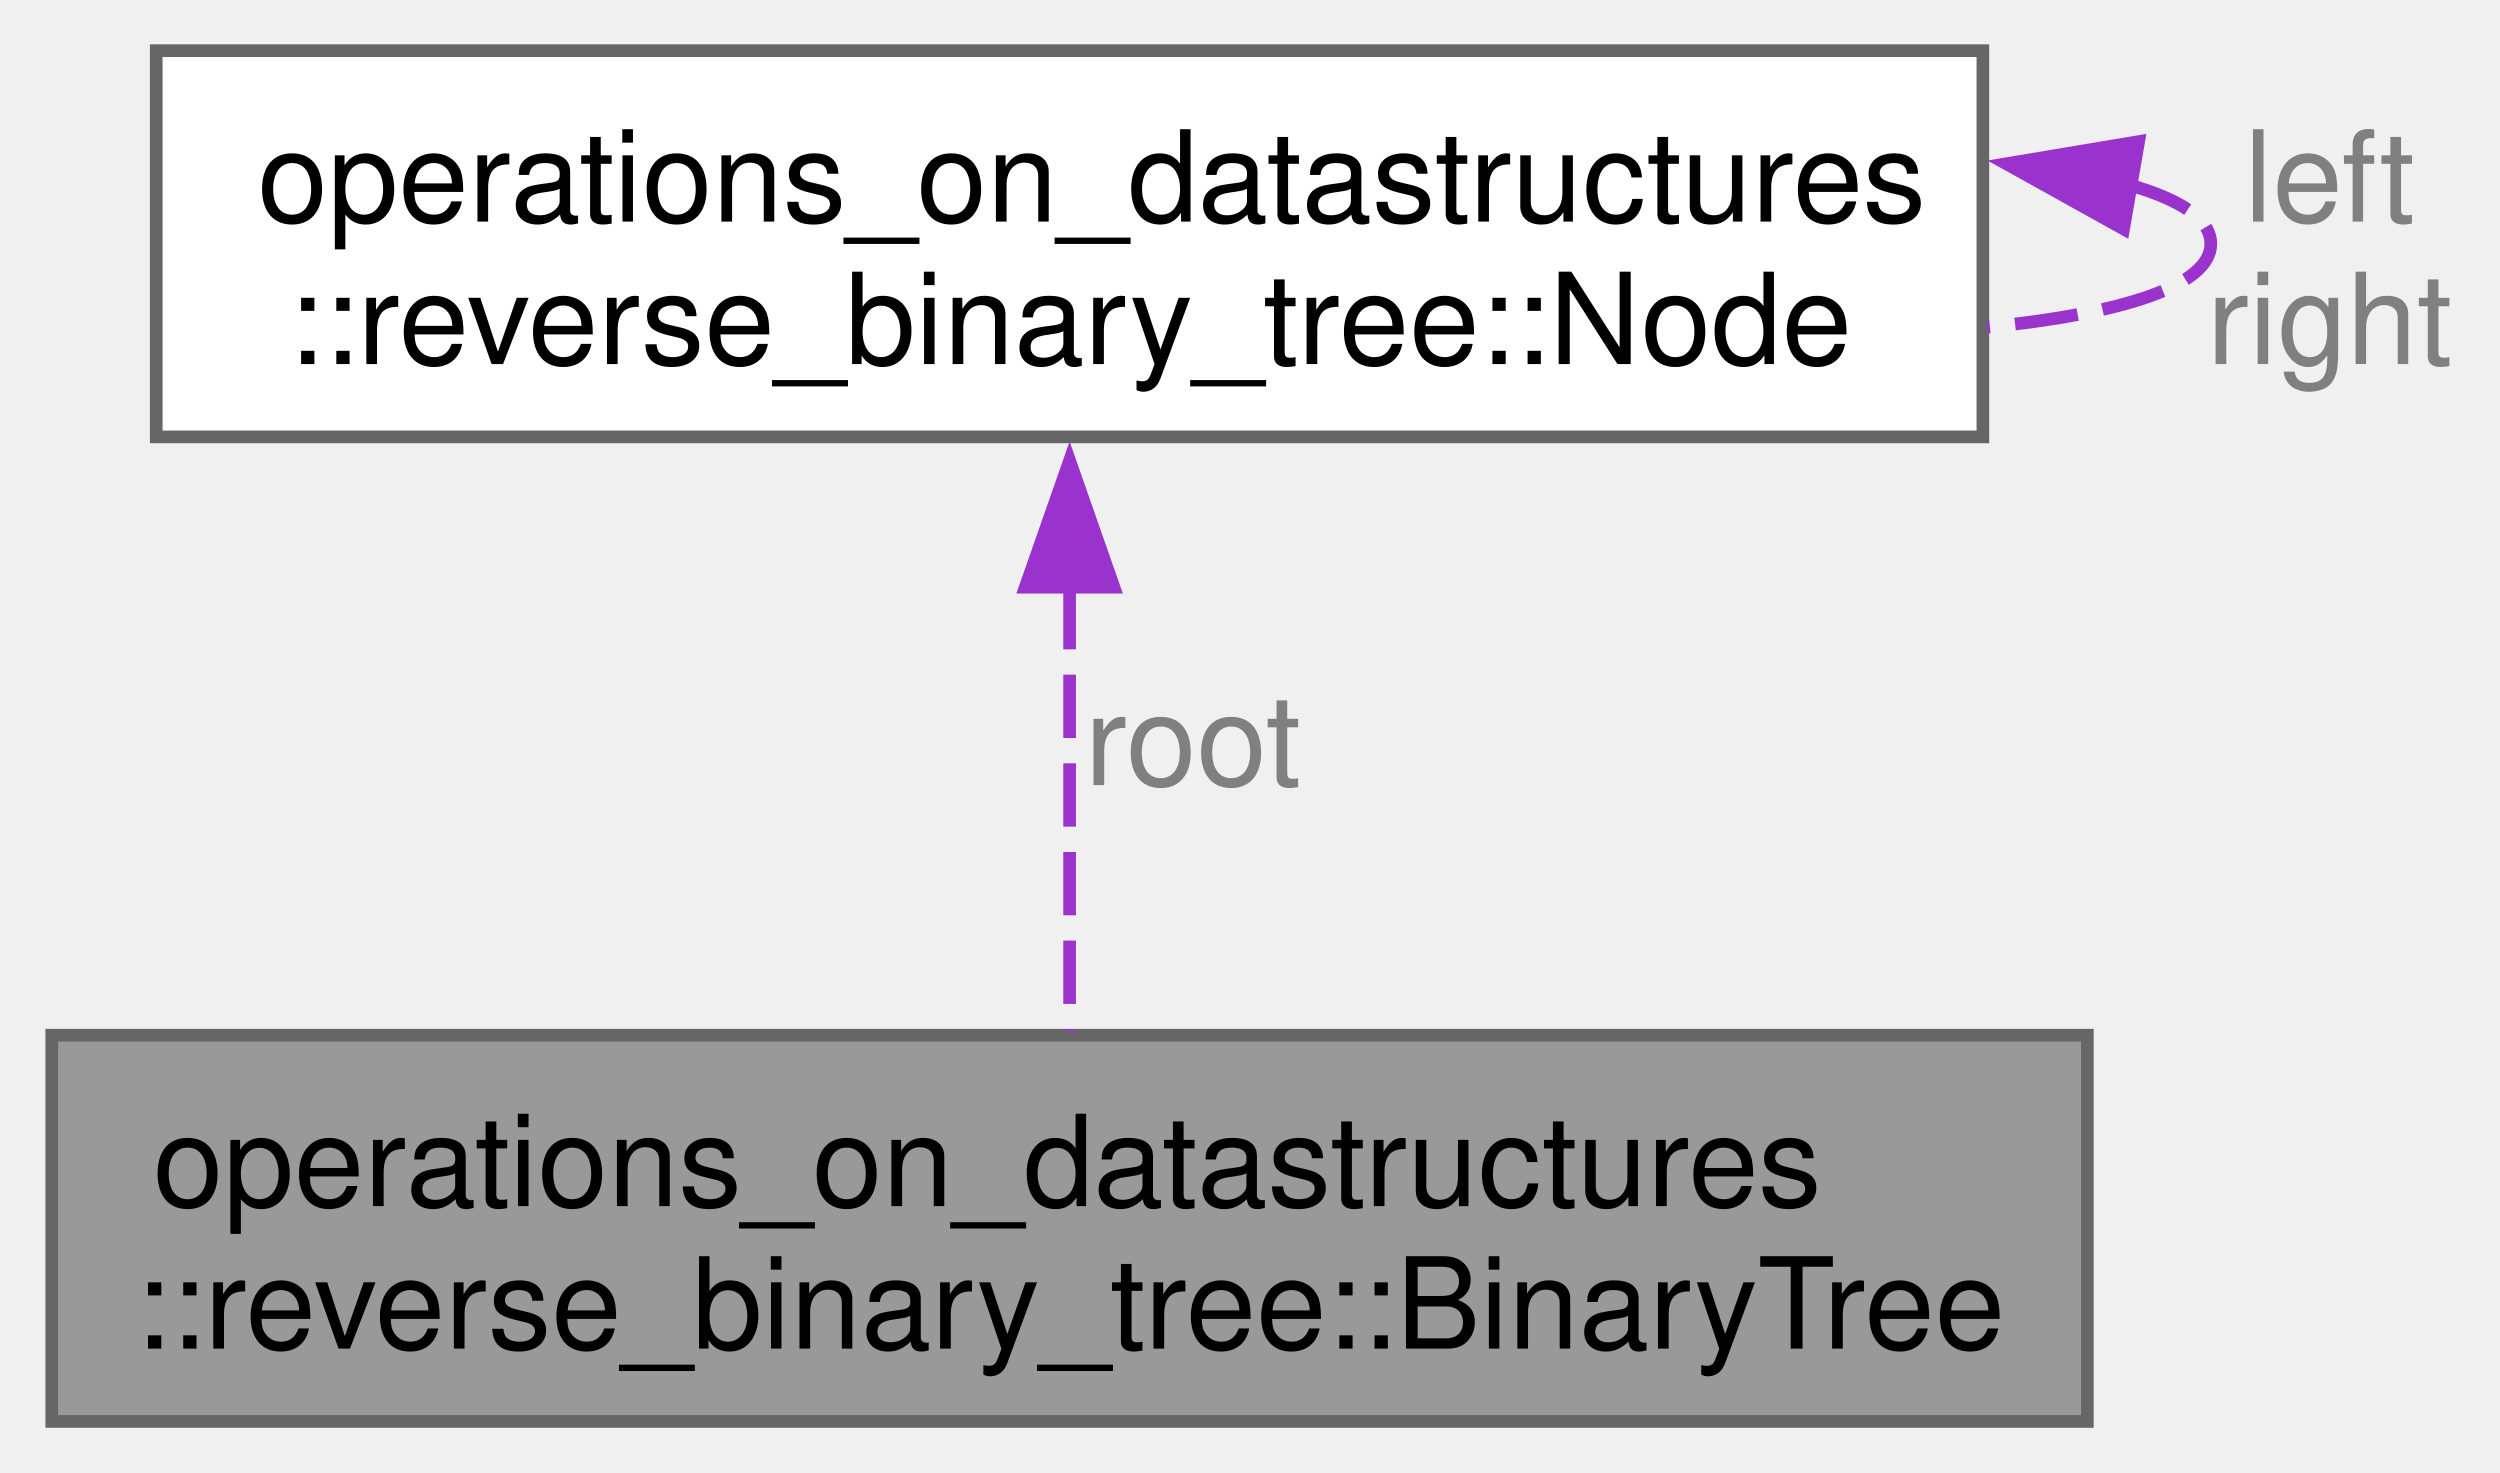
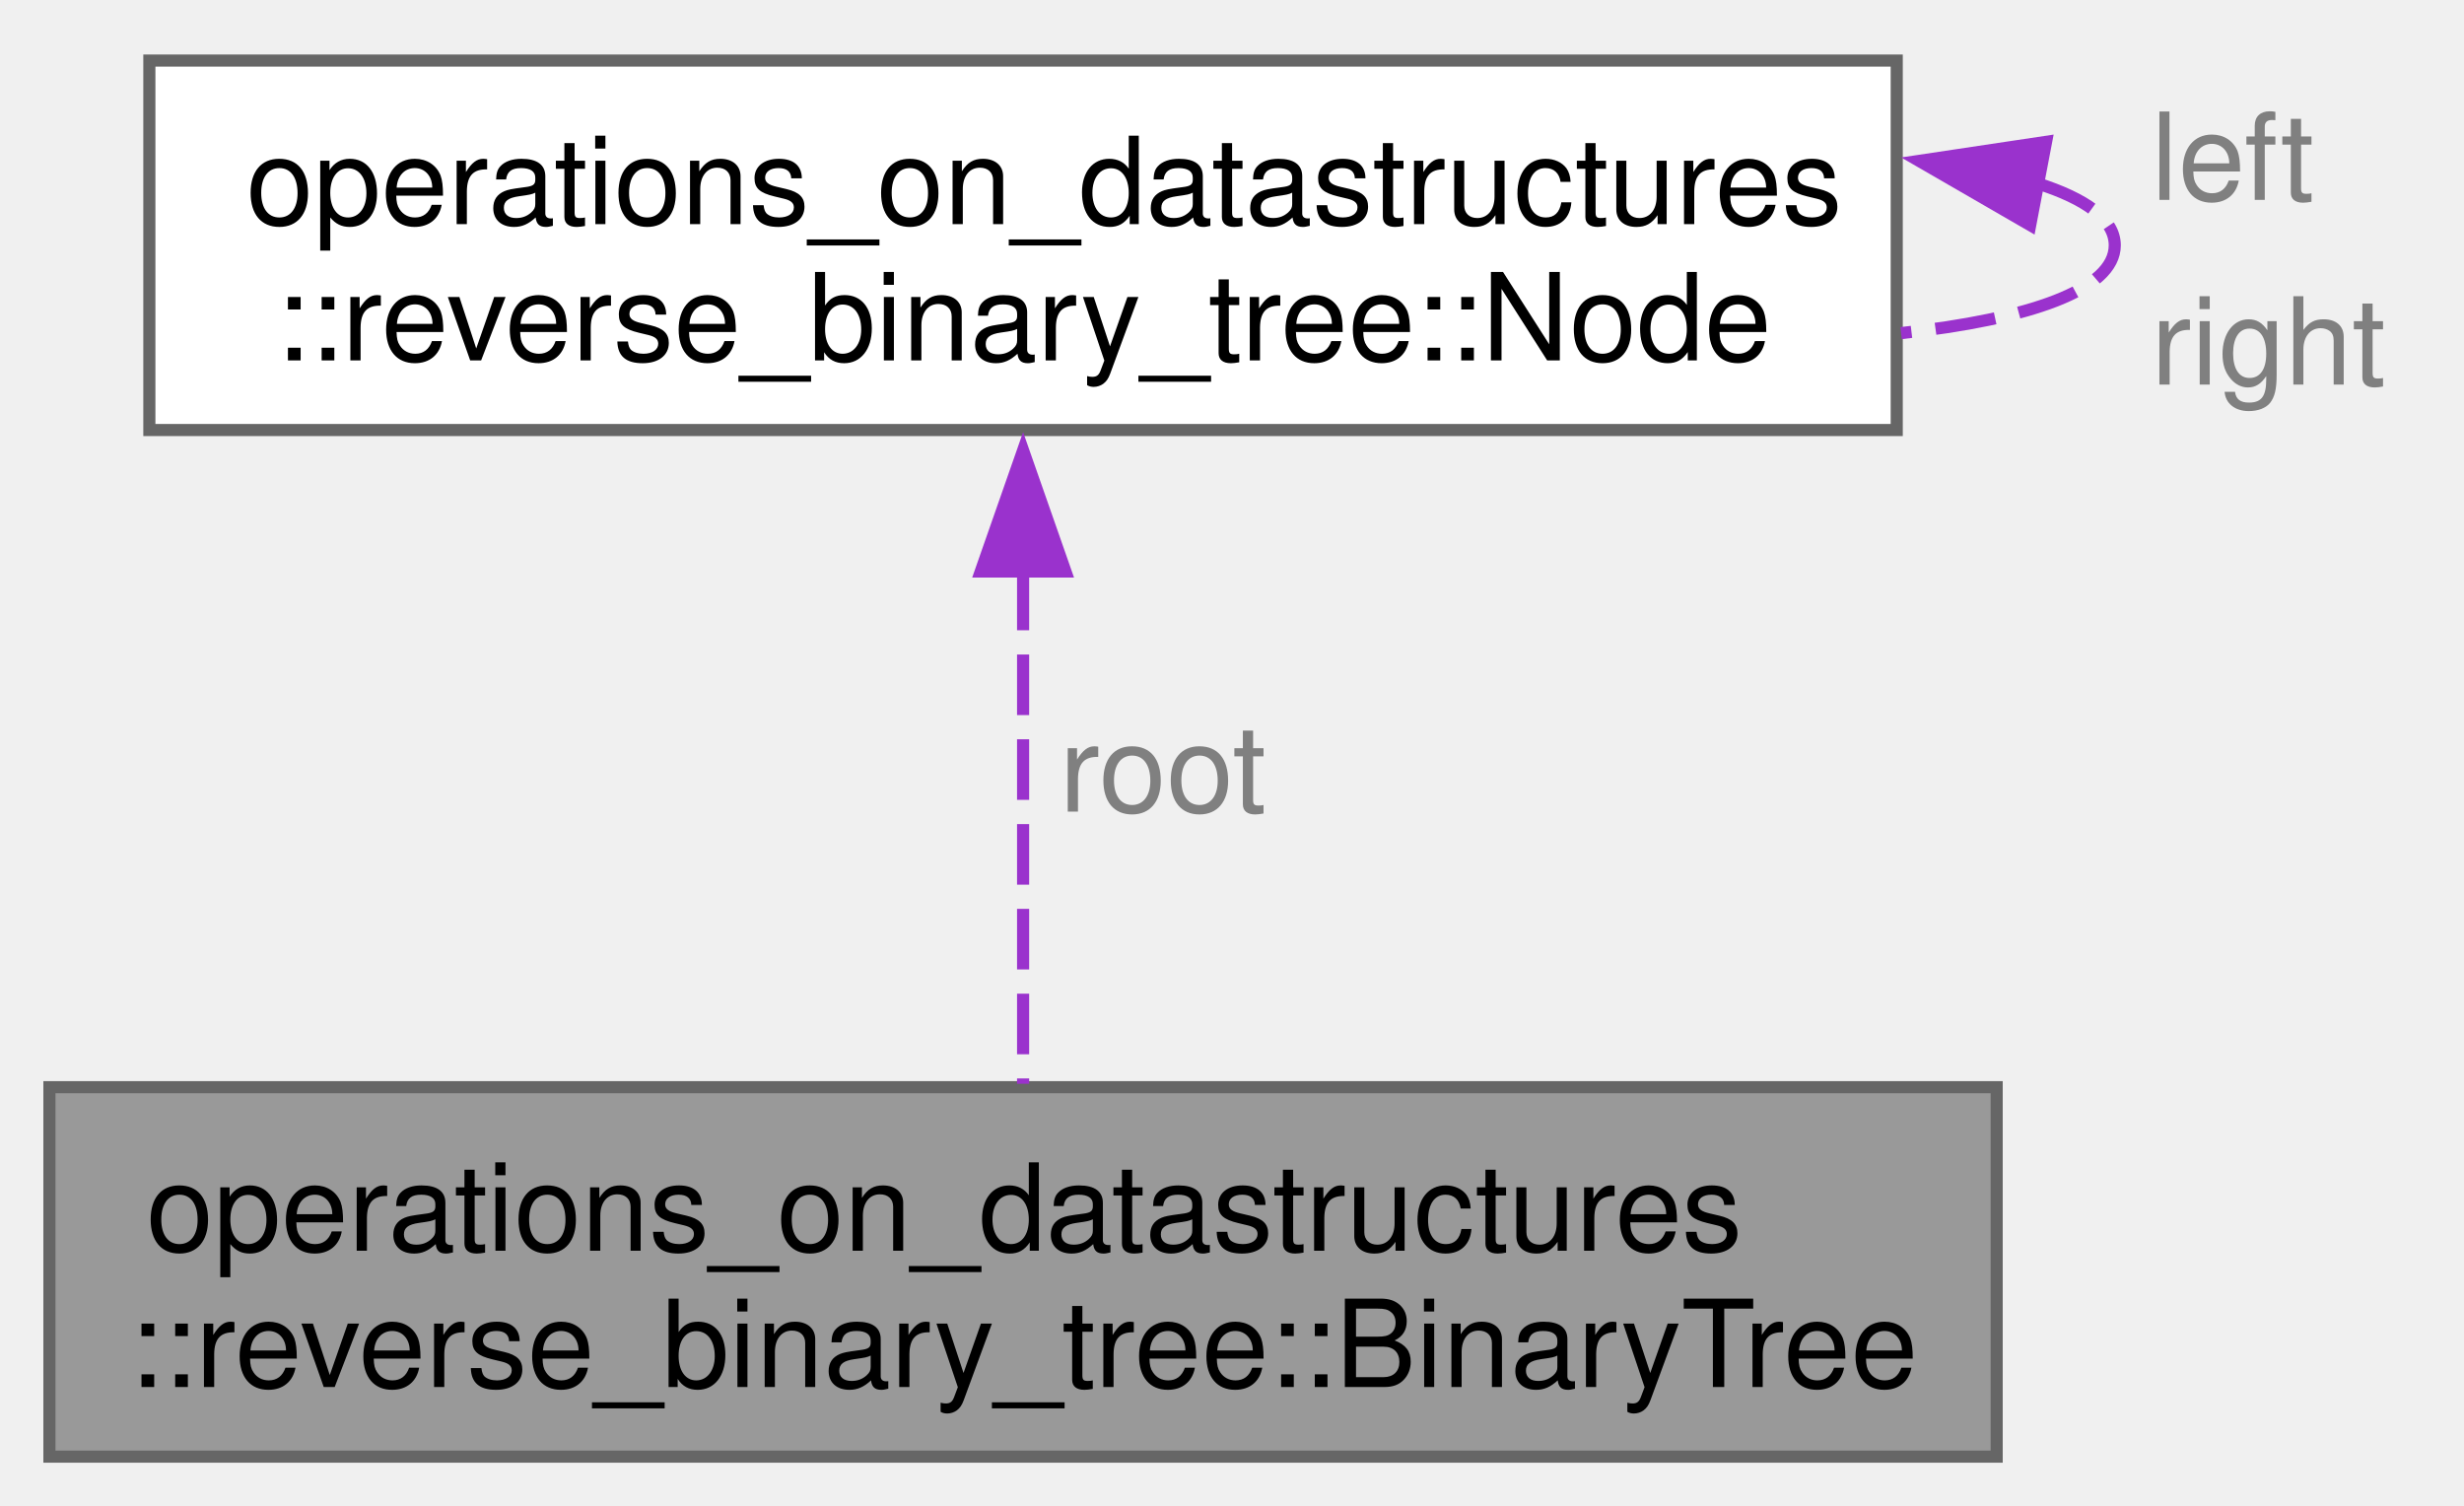
- <svg xmlns="http://www.w3.org/2000/svg" xmlns:xlink="http://www.w3.org/1999/xlink" width="197pt" height="116pt" viewBox="0.00 0.00 197.25 116.25">
-   <g id="graph0" class="graph" transform="scale(1 1) rotate(0) translate(4 112.25)">
+ <svg xmlns="http://www.w3.org/2000/svg" xmlns:xlink="http://www.w3.org/1999/xlink" width="203pt" height="124pt" viewBox="0.00 0.00 203.25 124.25">
+   <g id="graph0" class="graph" transform="scale(1 1) rotate(0) translate(4 120.25)">
    <g id="Node000001" class="node">
      <g id="a_Node000001">
        <a xlink:title="A Binary Tree class that implements a Binary Search Tree (BST) by default.">
          <polygon fill="#999999" stroke="#666666" points="160.75,-30.5 0,-30.5 0,0 160.75,0 160.75,-30.5" />
          <text text-anchor="start" x="8" y="-17" font-family="Helvetica,sans-Serif" font-size="10.00">operations_on_datastructures</text>
          <text text-anchor="middle" x="80.38" y="-5.75" font-family="Helvetica,sans-Serif" font-size="10.00">::reverse_binary_tree::BinaryTree</text>
        </a>
      </g>
    </g>
    <g id="Node000002" class="node">
      <g id="a_Node000002">
        <a xlink:href="../../d8/dfd/structoperations__on__datastructures_1_1reverse__binary__tree_1_1_node.html" target="_top" xlink:title="A Node struct that represents a single node in a Binary Tree.">
-           <polygon fill="white" stroke="#666666" points="152.5,-108.25 8.25,-108.25 8.25,-77.75 152.5,-77.75 152.5,-108.25" />
-           <text text-anchor="start" x="16.25" y="-94.75" font-family="Helvetica,sans-Serif" font-size="10.00">operations_on_datastructures</text>
-           <text text-anchor="middle" x="80.38" y="-83.5" font-family="Helvetica,sans-Serif" font-size="10.00">::reverse_binary_tree::Node</text>
+           <polygon fill="white" stroke="#666666" points="152.5,-115.25 8.25,-115.25 8.25,-84.75 152.5,-84.75 152.5,-115.25" />
+           <text text-anchor="start" x="16.25" y="-101.75" font-family="Helvetica,sans-Serif" font-size="10.00">operations_on_datastructures</text>
+           <text text-anchor="middle" x="80.38" y="-90.5" font-family="Helvetica,sans-Serif" font-size="10.00">::reverse_binary_tree::Node</text>
        </a>
      </g>
    </g>
    <g id="edge1_Node000001_Node000002" class="edge">
      <g id="a_edge1_Node000001_Node000002">
        <a xlink:title=" ">
-           <path fill="none" stroke="#9a32cd" stroke-dasharray="5,2" d="M80.38,-65.97C80.38,-54.21 80.38,-40.76 80.38,-30.81" />
-           <polygon fill="#9a32cd" stroke="#9a32cd" points="76.88,-65.88 80.38,-75.88 83.88,-65.88 76.88,-65.88" />
+           <path fill="none" stroke="#9a32cd" stroke-dasharray="5,2" d="M80.38,-73.22C80.38,-59.24 80.38,-42.48 80.38,-30.78" />
+           <polygon fill="#9a32cd" stroke="#9a32cd" points="76.88,-73.07 80.38,-83.07 83.88,-73.07 76.88,-73.07" />
        </a>
      </g>
-       <text text-anchor="middle" x="90.12" y="-50.25" font-family="Helvetica,sans-Serif" font-size="10.00" fill="grey"> root</text>
+       <text text-anchor="start" x="83.38" y="-53.25" font-family="Helvetica,sans-Serif" font-size="10.00" fill="grey">root</text>
    </g>
    <g id="edge2_Node000002_Node000002" class="edge">
      <g id="a_edge2_Node000002_Node000002">
        <a xlink:title=" ">
-           <path fill="none" stroke="#9a32cd" stroke-dasharray="5,2" d="M164.09,-97.64C168.13,-96.48 170.5,-94.93 170.5,-93 170.5,-89.66 163.4,-87.47 152.86,-86.42" />
-           <polygon fill="#9a32cd" stroke="#9a32cd" points="163.61,-94.17 154.35,-99.32 164.8,-101.07 163.61,-94.17" />
+           <path fill="none" stroke="#9a32cd" stroke-dasharray="5,2" d="M164.09,-105.12C168.13,-103.84 170.5,-102.13 170.5,-100 170.5,-96.32 163.4,-93.9 152.86,-92.75" />
+           <polygon fill="#9a32cd" stroke="#9a32cd" points="163.52,-101.67 154.35,-106.97 164.83,-108.54 163.52,-101.67" />
        </a>
      </g>
-       <text text-anchor="middle" x="179.88" y="-94.75" font-family="Helvetica,sans-Serif" font-size="10.00" fill="grey"> left</text>
-       <text text-anchor="middle" x="179.88" y="-83.5" font-family="Helvetica,sans-Serif" font-size="10.00" fill="grey">right</text>
+       <text text-anchor="start" x="173.5" y="-103.75" font-family="Helvetica,sans-Serif" font-size="10.00" fill="grey">left</text>
+       <text text-anchor="start" x="173.5" y="-88.5" font-family="Helvetica,sans-Serif" font-size="10.00" fill="grey">right</text>
    </g>
  </g>
</svg>
